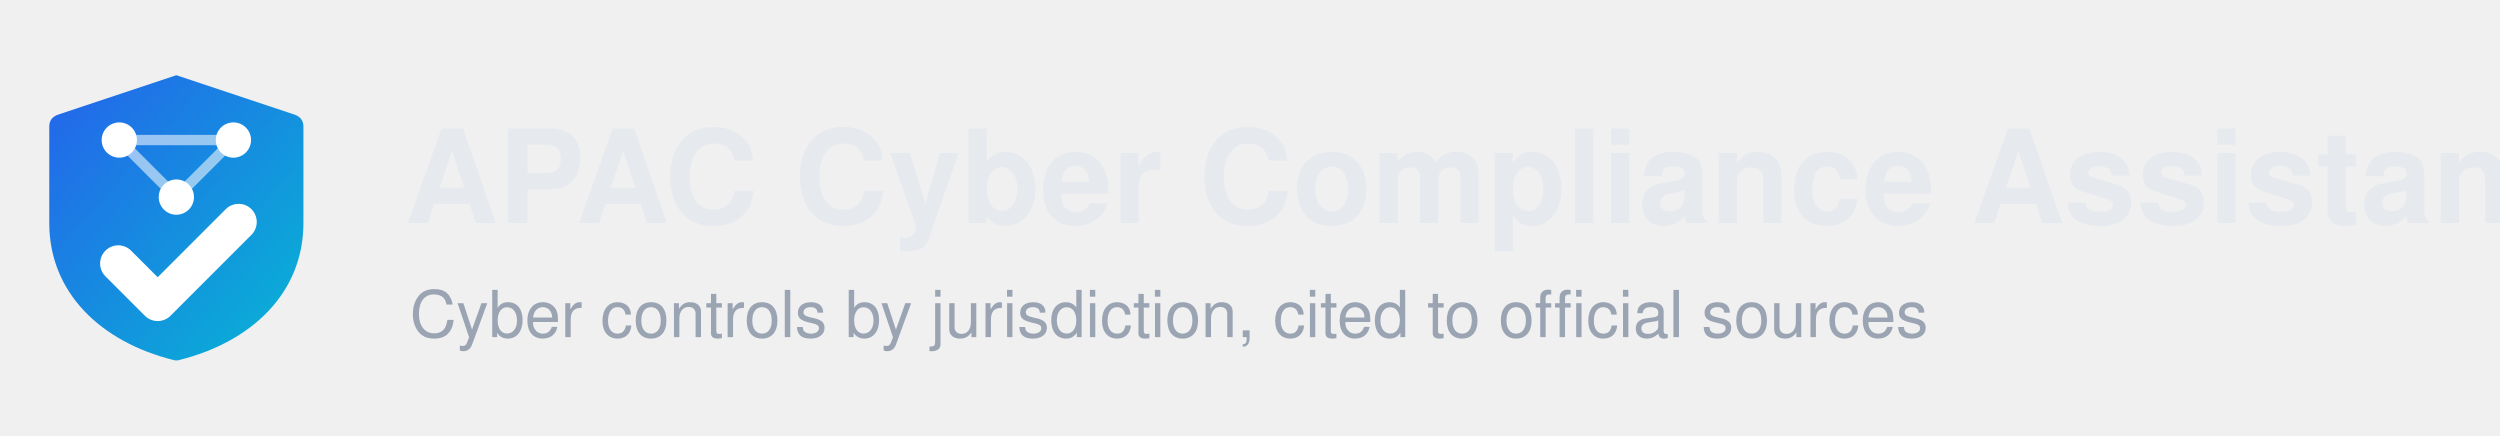
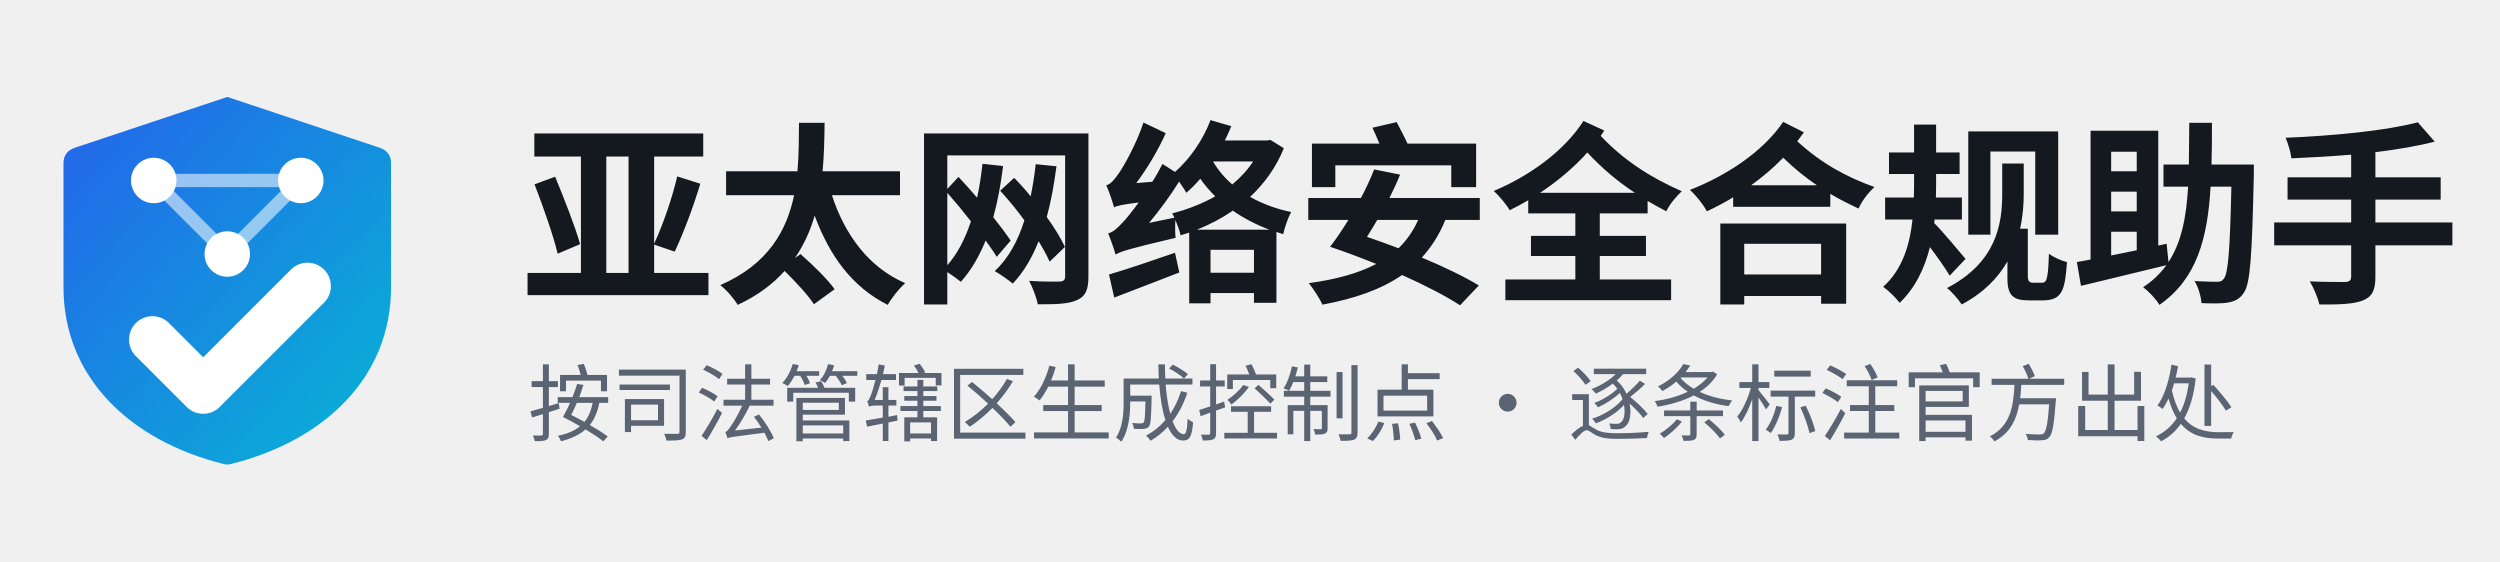
- <svg xmlns="http://www.w3.org/2000/svg" viewBox="0 0 482 84" width="482" height="84" role="img" aria-label="APAC Cyber Compliance Assistant">
+ <svg xmlns="http://www.w3.org/2000/svg" viewBox="0 0 374 84" width="374" height="84" role="img" aria-label="亚太网络安全合规助手">
  <defs>
    <linearGradient id="hkcc" x1="0" y1="0" x2="1" y2="1">
      <stop offset="0" stop-color="#2563eb" />
      <stop offset="1" stop-color="#06b6d4" />
    </linearGradient>
  </defs>
  <g transform="translate(2 10)">
    <path d="M32 4.5 L54.8 12.1 Q56.5 12.7 56.5 14.4 V33 C56.5 46.4 46.6 55.9 32.6 59.4              Q32 59.6 31.4 59.4 C17.4 55.9 7.5 46.4 7.5 33 V14.4 Q7.5 12.7 9.2 12.1 Z" fill="url(#hkcc)" />
    <g stroke="#fff" stroke-width="2" stroke-linecap="round" opacity=".55">
      <line x1="21" y1="17" x2="43" y2="17" />
      <line x1="21" y1="17" x2="32" y2="28" />
      <line x1="43" y1="17" x2="32" y2="28" />
    </g>
    <g fill="#fff">
      <circle cx="21" cy="17" r="3.4" />
      <circle cx="43" cy="17" r="3.4" />
      <circle cx="32" cy="28" r="3.4" />
    </g>
    <path d="M20.8 40.8 L28.4 48.4 L44 32.8" fill="none" stroke="#fff" stroke-width="7" stroke-linecap="round" stroke-linejoin="round" />
  </g>
-   <text x="78" y="43" font-family="-apple-system,BlinkMacSystemFont,'Segoe UI',Helvetica,Arial,sans-serif" font-size="25" font-weight="650" fill="#e6e9ee" textLength="396" lengthAdjust="spacing">APAC Cyber Compliance Assistant</text>
-   <text x="79" y="65" font-family="-apple-system,BlinkMacSystemFont,'Segoe UI',Helvetica,Arial,sans-serif" font-size="12.5" fill="#9aa4b2" textLength="332" lengthAdjust="spacing">Cyber controls by jurisdiction, cited to official sources</text>
+   <text x="78" y="43" font-family="-apple-system,BlinkMacSystemFont,'Segoe UI','PingFang SC','Hiragino Sans GB','Microsoft YaHei','Noto Sans CJK SC',sans-serif" font-size="29" font-weight="650" fill="#14181f" textLength="290" lengthAdjust="spacing">亚太网络安全合规助手</text>
+   <text x="79" y="65" font-family="-apple-system,BlinkMacSystemFont,'Segoe UI','PingFang SC','Hiragino Sans GB','Microsoft YaHei','Noto Sans CJK SC',sans-serif" font-size="12.5" fill="#5a6472" textLength="264" lengthAdjust="spacing">按司法管辖区生成控制点 · 逐条标注官方出处</text>
</svg>
